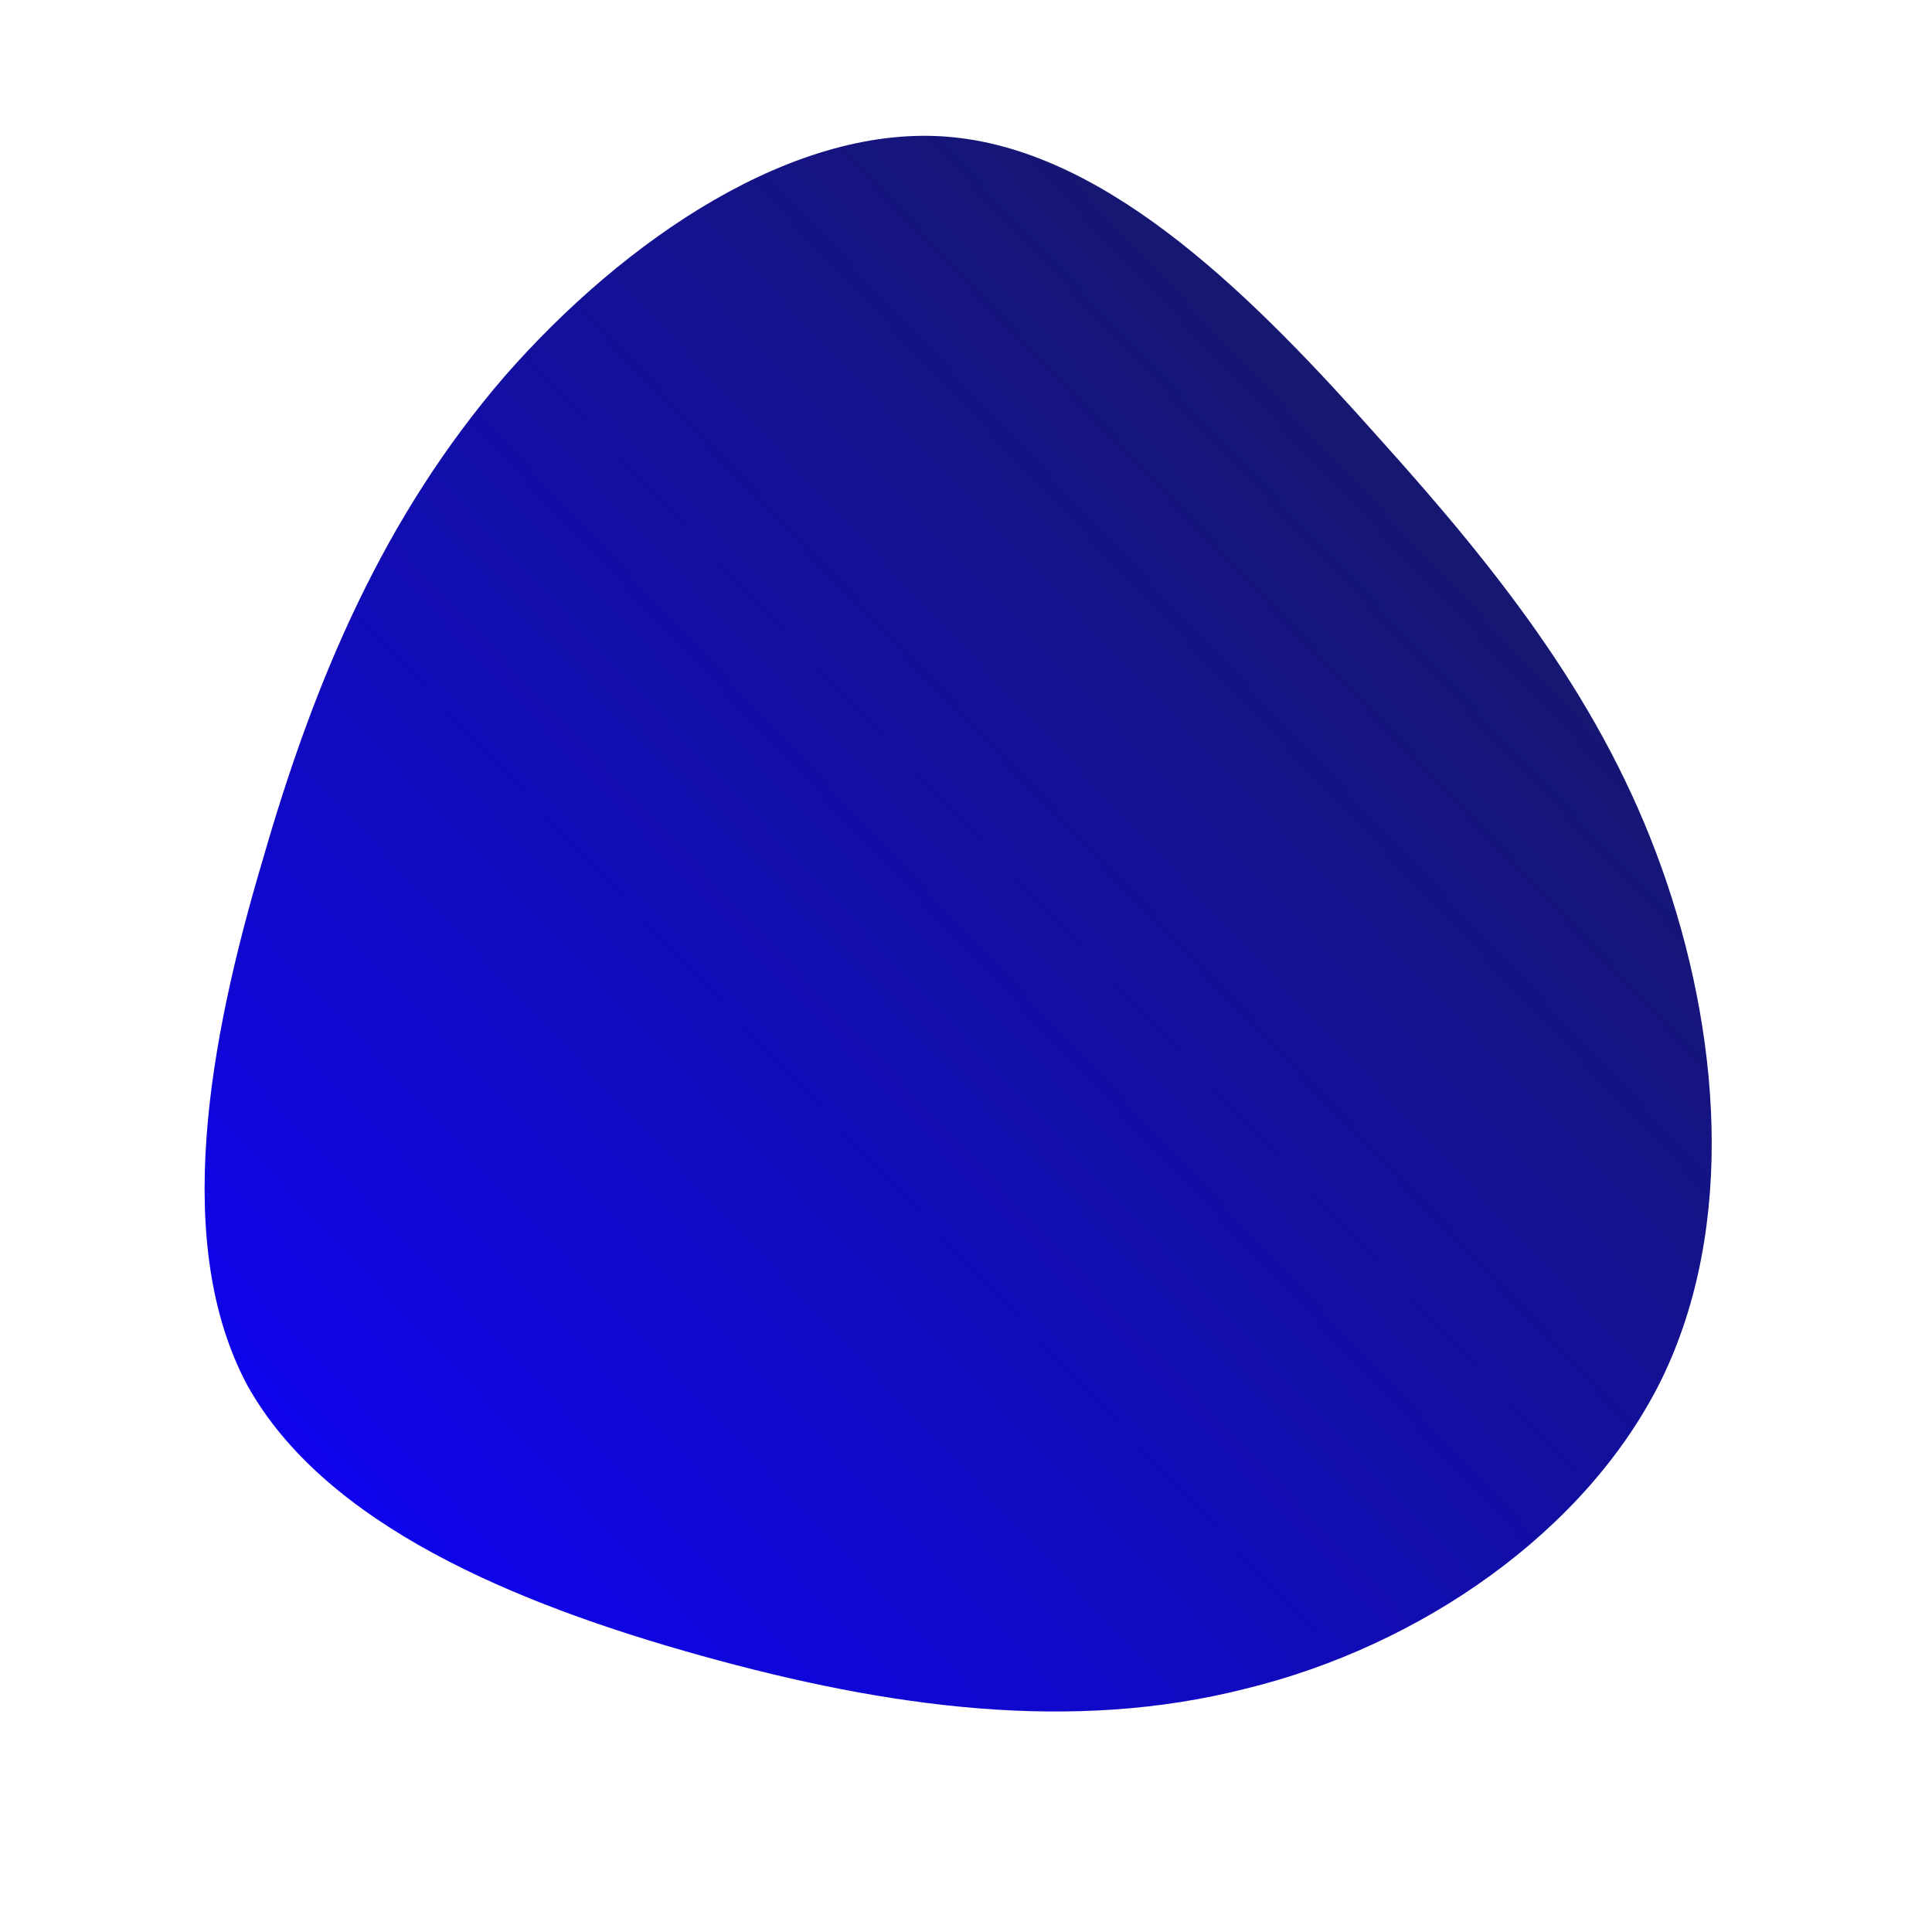
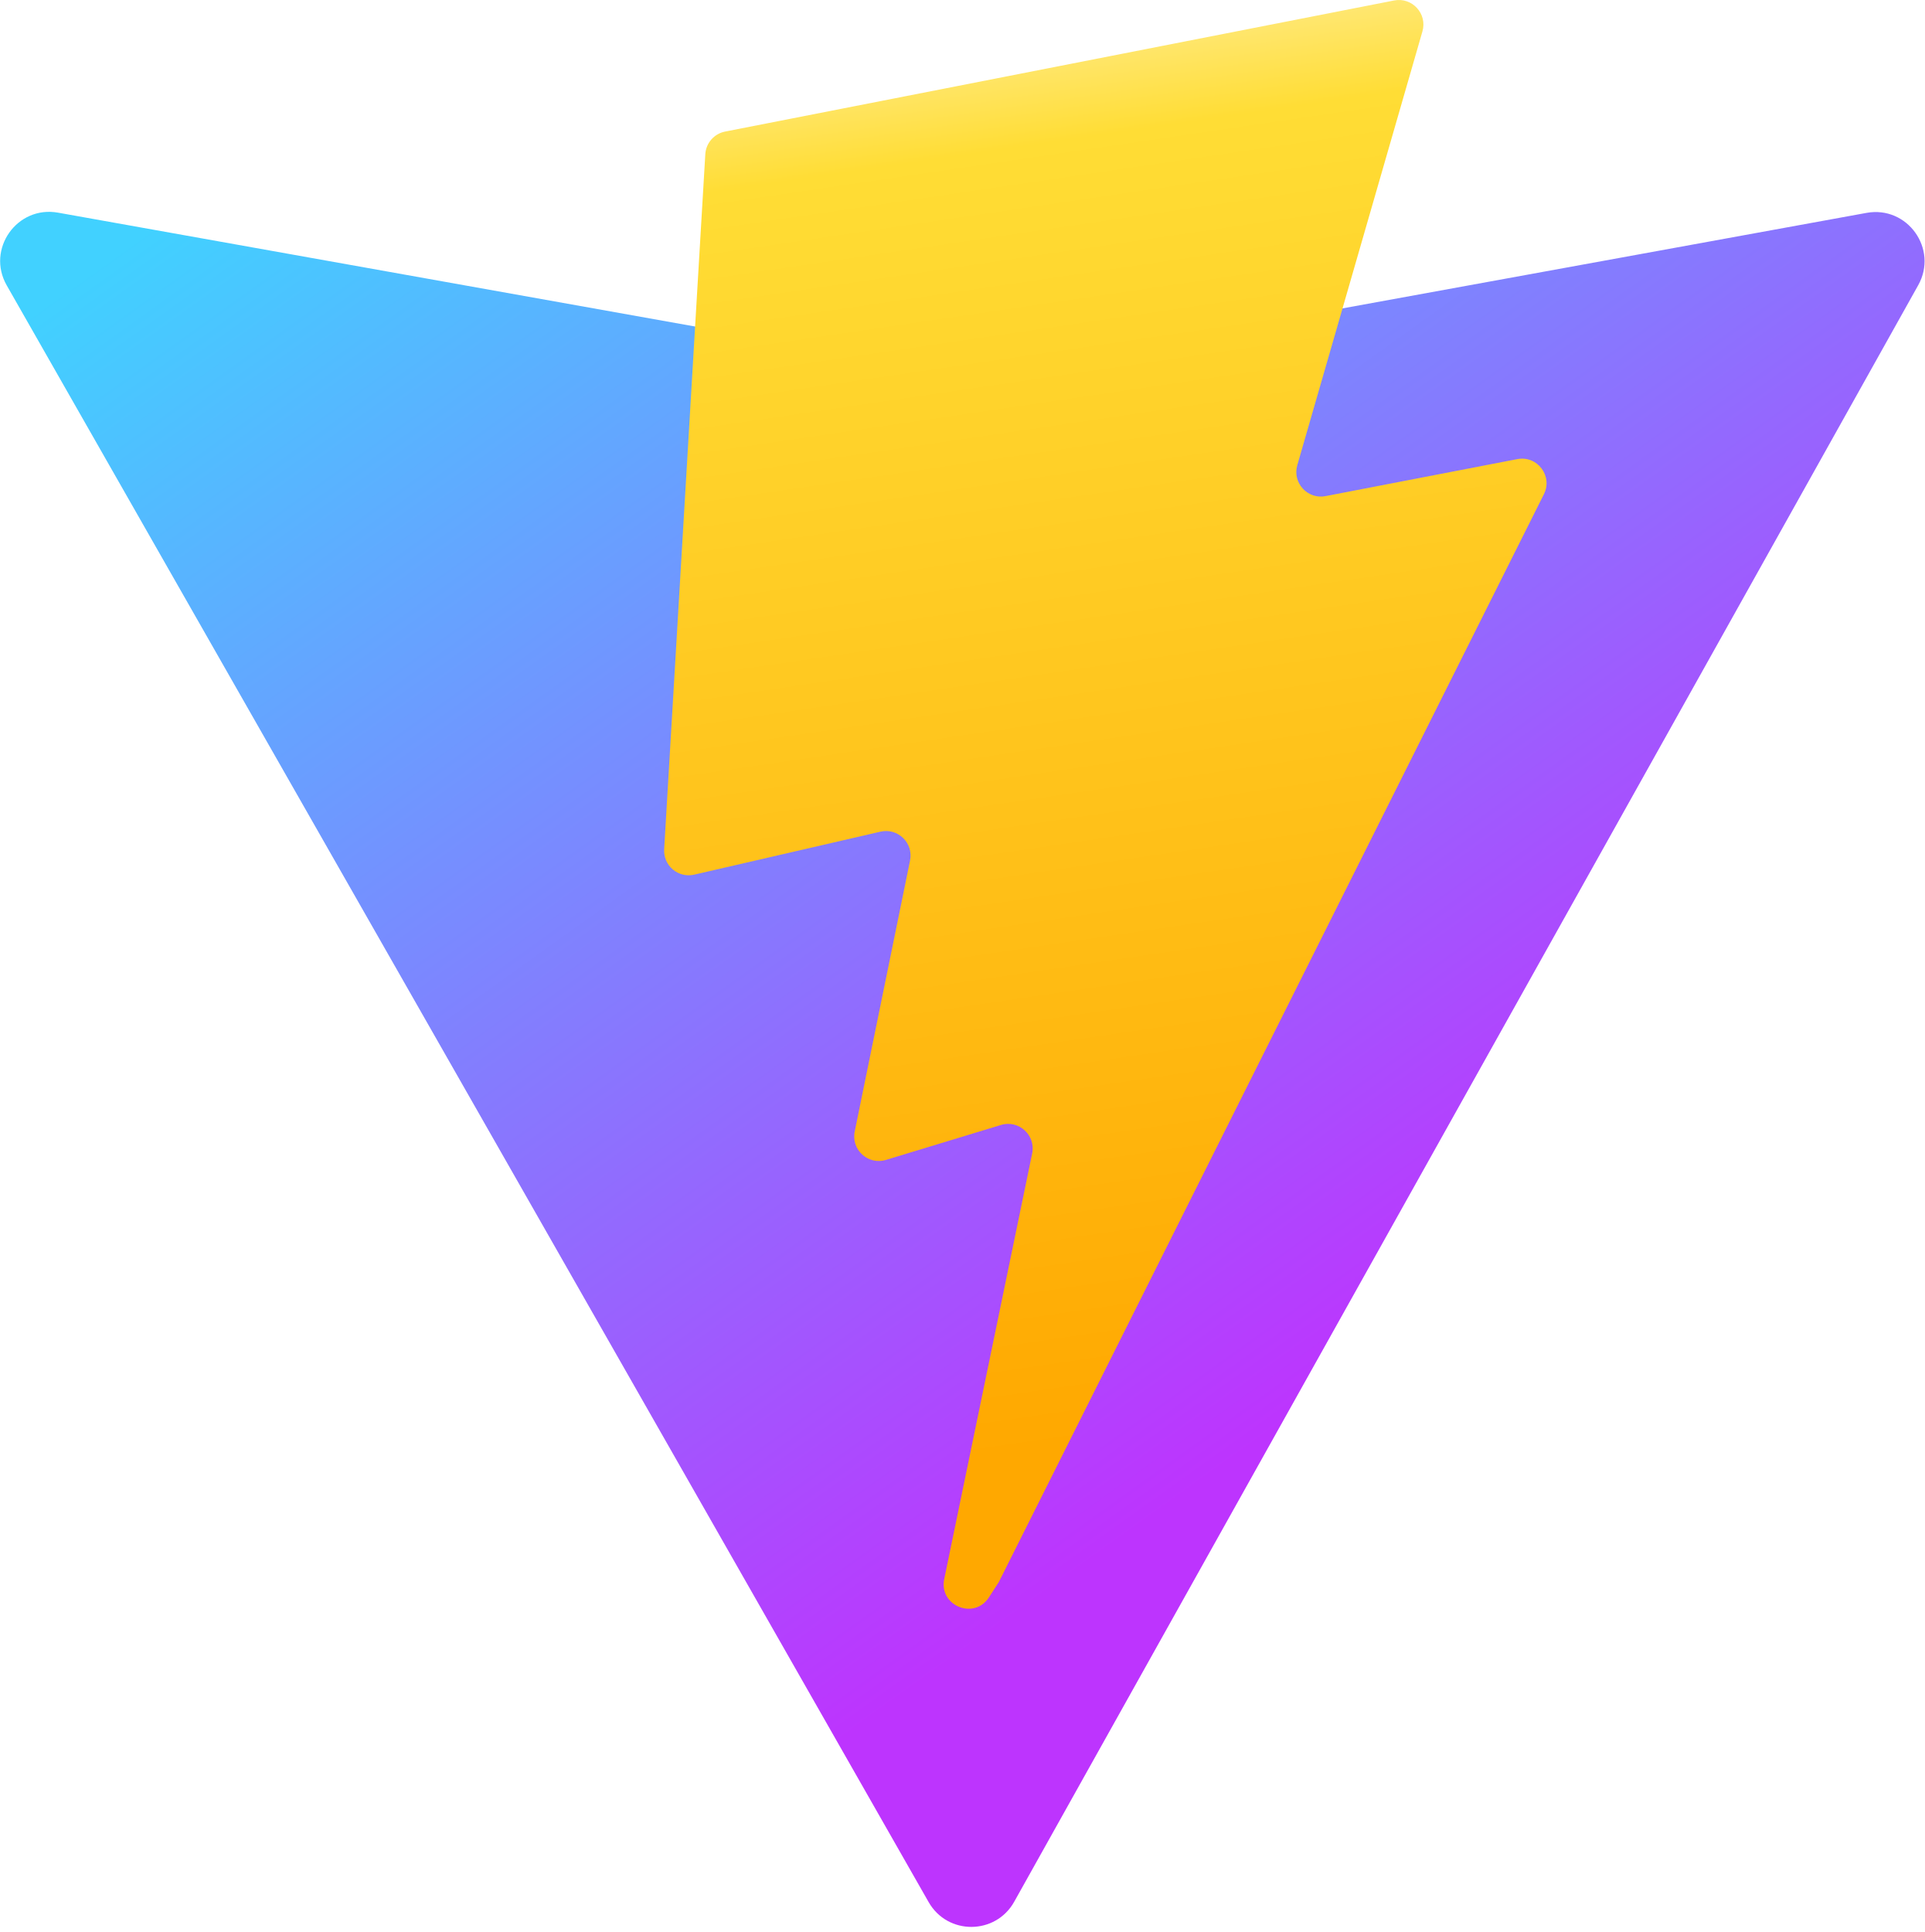
- <svg xmlns="http://www.w3.org/2000/svg" id="sw-js-blob-svg" viewBox="0 0 100 100">
+ <svg xmlns="http://www.w3.org/2000/svg" aria-hidden="true" role="img" class="iconify iconify--logos" width="31.88" height="32" preserveAspectRatio="xMidYMid meet" viewBox="0 0 256 257">
  <defs>
-     <linearGradient id="sw-gradient" x1="0" x2="1" y1="1" y2="0">
-       <stop id="stop1" stop-color="rgba(12.801, 0, 255, 1)" offset="0%" />
-       <stop id="stop2" stop-color="rgba(24.317, 28.517, 73.551, 1)" offset="100%" />
+     <linearGradient id="IconifyId1813088fe1fbc01fb466" x1="-.828%" x2="57.636%" y1="7.652%" y2="78.411%">
+       <stop offset="0%" stop-color="#41D1FF" />
+       <stop offset="100%" stop-color="#BD34FE" />
+     </linearGradient>
+     <linearGradient id="IconifyId1813088fe1fbc01fb467" x1="43.376%" x2="50.316%" y1="2.242%" y2="89.03%">
+       <stop offset="0%" stop-color="#FFEA83" />
+       <stop offset="8.333%" stop-color="#FFDD35" />
+       <stop offset="100%" stop-color="#FFA800" />
    </linearGradient>
  </defs>
-   <path fill="url(#sw-gradient)" d="M21.4,-27.3C27.8,-20.2,33,-13.5,36,-5.1C39,3.3,39.9,13.4,36,21.4C32.1,29.3,23.5,35.2,14.5,37.4C5.5,39.7,-4,38.4,-13.7,35.7C-23.4,33,-33.2,28.9,-37.2,21.7C-41.1,14.4,-39.2,3.9,-36.4,-5.5C-33.7,-14.9,-30.1,-23.3,-23.9,-30.5C-17.7,-37.6,-8.8,-43.7,-0.7,-42.9C7.5,-42.1,15,-34.5,21.4,-27.3Z" width="100%" height="100%" transform="translate(50 50)" stroke-width="0" style="transition: all 0.3s ease 0s;" stroke="url(#sw-gradient)" />
+   <path fill="url(#IconifyId1813088fe1fbc01fb466)" d="M255.153 37.938L134.897 252.976c-2.483 4.44-8.862 4.466-11.382.048L.875 37.958c-2.746-4.814 1.371-10.646 6.827-9.67l120.385 21.517a6.537 6.537 0 0 0 2.322-.004l117.867-21.483c5.438-.991 9.574 4.796 6.877 9.62Z" />
+   <path fill="url(#IconifyId1813088fe1fbc01fb467)" d="M185.432.063L96.44 17.501a3.268 3.268 0 0 0-2.634 3.014l-5.474 92.456a3.268 3.268 0 0 0 3.997 3.378l24.777-5.718c2.318-.535 4.413 1.507 3.936 3.838l-7.361 36.047c-.495 2.426 1.782 4.5 4.151 3.78l15.304-4.649c2.372-.72 4.652 1.36 4.15 3.788l-11.698 56.621c-.732 3.542 3.979 5.473 5.943 2.437l1.313-2.028l72.516-144.72c1.215-2.423-.88-5.186-3.54-4.672l-25.505 4.922c-2.396.462-4.435-1.77-3.759-4.114l16.646-57.705c.677-2.35-1.37-4.583-3.769-4.113Z" />
</svg>
